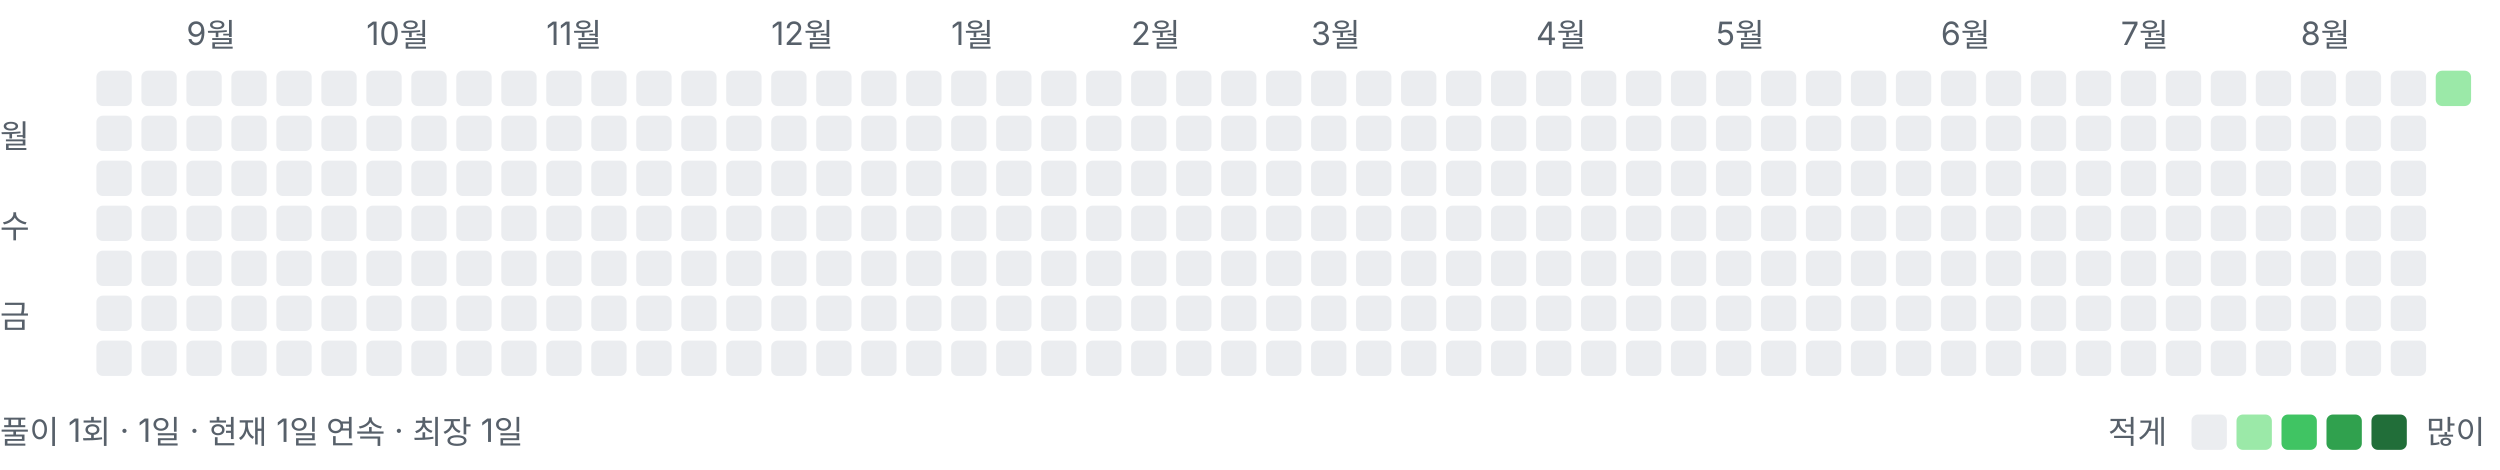
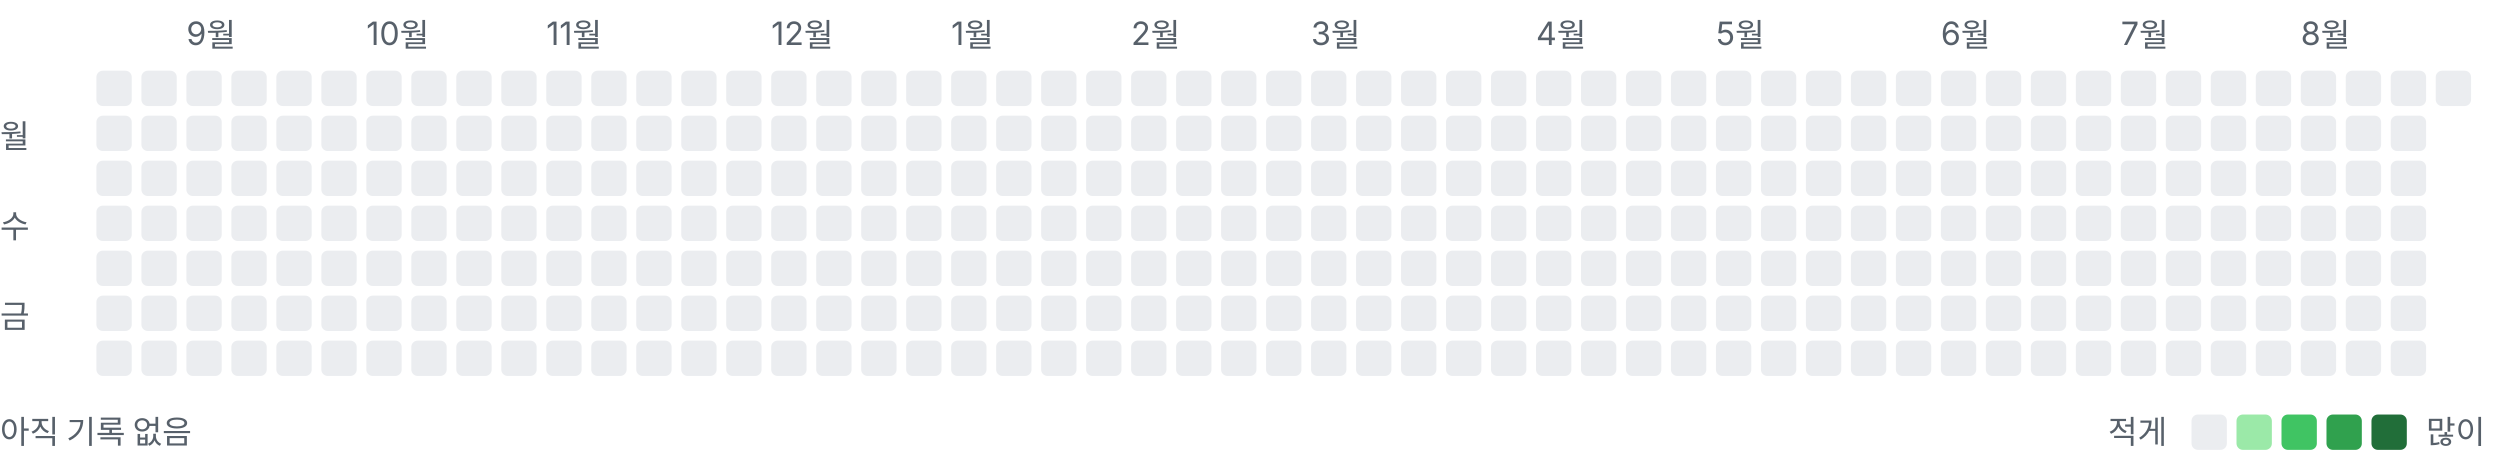
<svg xmlns="http://www.w3.org/2000/svg" width="778" height="146" viewBox="0 0 778 146" role="img" aria-label="풀이 잔디">
  <style>text{font:10px -apple-system,BlinkMacSystemFont,"Segoe UI","Malgun Gothic",sans-serif;fill:#57606a}</style>
  <text x="58" y="14">9월</text>
  <text x="114" y="14">10월</text>
  <text x="170" y="14">11월</text>
  <text x="240" y="14">12월</text>
  <text x="296" y="14">1월</text>
  <text x="352" y="14">2월</text>
  <text x="408" y="14">3월</text>
  <text x="478" y="14">4월</text>
  <text x="534" y="14">5월</text>
  <text x="604" y="14">6월</text>
  <text x="660" y="14">7월</text>
  <text x="716" y="14">8월</text>
  <text x="0" y="46">월</text>
  <text x="0" y="74">수</text>
  <text x="0" y="102">금</text>
  <rect x="30" y="22" width="11" height="11" rx="2" ry="2" fill="#ebedf0" />
  <rect x="30" y="36" width="11" height="11" rx="2" ry="2" fill="#ebedf0" />
  <rect x="30" y="50" width="11" height="11" rx="2" ry="2" fill="#ebedf0" />
  <rect x="30" y="64" width="11" height="11" rx="2" ry="2" fill="#ebedf0" />
  <rect x="30" y="78" width="11" height="11" rx="2" ry="2" fill="#ebedf0" />
  <rect x="30" y="92" width="11" height="11" rx="2" ry="2" fill="#ebedf0" />
  <rect x="30" y="106" width="11" height="11" rx="2" ry="2" fill="#ebedf0" />
  <rect x="44" y="22" width="11" height="11" rx="2" ry="2" fill="#ebedf0" />
  <rect x="44" y="36" width="11" height="11" rx="2" ry="2" fill="#ebedf0" />
  <rect x="44" y="50" width="11" height="11" rx="2" ry="2" fill="#ebedf0" />
  <rect x="44" y="64" width="11" height="11" rx="2" ry="2" fill="#ebedf0" />
  <rect x="44" y="78" width="11" height="11" rx="2" ry="2" fill="#ebedf0" />
  <rect x="44" y="92" width="11" height="11" rx="2" ry="2" fill="#ebedf0" />
  <rect x="44" y="106" width="11" height="11" rx="2" ry="2" fill="#ebedf0" />
  <rect x="58" y="22" width="11" height="11" rx="2" ry="2" fill="#ebedf0" />
  <rect x="58" y="36" width="11" height="11" rx="2" ry="2" fill="#ebedf0" />
  <rect x="58" y="50" width="11" height="11" rx="2" ry="2" fill="#ebedf0" />
  <rect x="58" y="64" width="11" height="11" rx="2" ry="2" fill="#ebedf0" />
  <rect x="58" y="78" width="11" height="11" rx="2" ry="2" fill="#ebedf0" />
  <rect x="58" y="92" width="11" height="11" rx="2" ry="2" fill="#ebedf0" />
  <rect x="58" y="106" width="11" height="11" rx="2" ry="2" fill="#ebedf0" />
  <rect x="72" y="22" width="11" height="11" rx="2" ry="2" fill="#ebedf0" />
  <rect x="72" y="36" width="11" height="11" rx="2" ry="2" fill="#ebedf0" />
  <rect x="72" y="50" width="11" height="11" rx="2" ry="2" fill="#ebedf0" />
  <rect x="72" y="64" width="11" height="11" rx="2" ry="2" fill="#ebedf0" />
  <rect x="72" y="78" width="11" height="11" rx="2" ry="2" fill="#ebedf0" />
  <rect x="72" y="92" width="11" height="11" rx="2" ry="2" fill="#ebedf0" />
  <rect x="72" y="106" width="11" height="11" rx="2" ry="2" fill="#ebedf0" />
  <rect x="86" y="22" width="11" height="11" rx="2" ry="2" fill="#ebedf0" />
  <rect x="86" y="36" width="11" height="11" rx="2" ry="2" fill="#ebedf0" />
  <rect x="86" y="50" width="11" height="11" rx="2" ry="2" fill="#ebedf0" />
  <rect x="86" y="64" width="11" height="11" rx="2" ry="2" fill="#ebedf0" />
  <rect x="86" y="78" width="11" height="11" rx="2" ry="2" fill="#ebedf0" />
  <rect x="86" y="92" width="11" height="11" rx="2" ry="2" fill="#ebedf0" />
  <rect x="86" y="106" width="11" height="11" rx="2" ry="2" fill="#ebedf0" />
  <rect x="100" y="22" width="11" height="11" rx="2" ry="2" fill="#ebedf0" />
  <rect x="100" y="36" width="11" height="11" rx="2" ry="2" fill="#ebedf0" />
  <rect x="100" y="50" width="11" height="11" rx="2" ry="2" fill="#ebedf0" />
  <rect x="100" y="64" width="11" height="11" rx="2" ry="2" fill="#ebedf0" />
  <rect x="100" y="78" width="11" height="11" rx="2" ry="2" fill="#ebedf0" />
  <rect x="100" y="92" width="11" height="11" rx="2" ry="2" fill="#ebedf0" />
  <rect x="100" y="106" width="11" height="11" rx="2" ry="2" fill="#ebedf0" />
  <rect x="114" y="22" width="11" height="11" rx="2" ry="2" fill="#ebedf0" />
  <rect x="114" y="36" width="11" height="11" rx="2" ry="2" fill="#ebedf0" />
  <rect x="114" y="50" width="11" height="11" rx="2" ry="2" fill="#ebedf0" />
  <rect x="114" y="64" width="11" height="11" rx="2" ry="2" fill="#ebedf0" />
  <rect x="114" y="78" width="11" height="11" rx="2" ry="2" fill="#ebedf0" />
  <rect x="114" y="92" width="11" height="11" rx="2" ry="2" fill="#ebedf0" />
  <rect x="114" y="106" width="11" height="11" rx="2" ry="2" fill="#ebedf0" />
  <rect x="128" y="22" width="11" height="11" rx="2" ry="2" fill="#ebedf0" />
  <rect x="128" y="36" width="11" height="11" rx="2" ry="2" fill="#ebedf0" />
  <rect x="128" y="50" width="11" height="11" rx="2" ry="2" fill="#ebedf0" />
  <rect x="128" y="64" width="11" height="11" rx="2" ry="2" fill="#ebedf0" />
  <rect x="128" y="78" width="11" height="11" rx="2" ry="2" fill="#ebedf0" />
  <rect x="128" y="92" width="11" height="11" rx="2" ry="2" fill="#ebedf0" />
  <rect x="128" y="106" width="11" height="11" rx="2" ry="2" fill="#ebedf0" />
  <rect x="142" y="22" width="11" height="11" rx="2" ry="2" fill="#ebedf0" />
  <rect x="142" y="36" width="11" height="11" rx="2" ry="2" fill="#ebedf0" />
  <rect x="142" y="50" width="11" height="11" rx="2" ry="2" fill="#ebedf0" />
  <rect x="142" y="64" width="11" height="11" rx="2" ry="2" fill="#ebedf0" />
  <rect x="142" y="78" width="11" height="11" rx="2" ry="2" fill="#ebedf0" />
  <rect x="142" y="92" width="11" height="11" rx="2" ry="2" fill="#ebedf0" />
  <rect x="142" y="106" width="11" height="11" rx="2" ry="2" fill="#ebedf0" />
  <rect x="156" y="22" width="11" height="11" rx="2" ry="2" fill="#ebedf0" />
  <rect x="156" y="36" width="11" height="11" rx="2" ry="2" fill="#ebedf0" />
  <rect x="156" y="50" width="11" height="11" rx="2" ry="2" fill="#ebedf0" />
  <rect x="156" y="64" width="11" height="11" rx="2" ry="2" fill="#ebedf0" />
  <rect x="156" y="78" width="11" height="11" rx="2" ry="2" fill="#ebedf0" />
  <rect x="156" y="92" width="11" height="11" rx="2" ry="2" fill="#ebedf0" />
  <rect x="156" y="106" width="11" height="11" rx="2" ry="2" fill="#ebedf0" />
  <rect x="170" y="22" width="11" height="11" rx="2" ry="2" fill="#ebedf0" />
  <rect x="170" y="36" width="11" height="11" rx="2" ry="2" fill="#ebedf0" />
  <rect x="170" y="50" width="11" height="11" rx="2" ry="2" fill="#ebedf0" />
  <rect x="170" y="64" width="11" height="11" rx="2" ry="2" fill="#ebedf0" />
  <rect x="170" y="78" width="11" height="11" rx="2" ry="2" fill="#ebedf0" />
  <rect x="170" y="92" width="11" height="11" rx="2" ry="2" fill="#ebedf0" />
  <rect x="170" y="106" width="11" height="11" rx="2" ry="2" fill="#ebedf0" />
  <rect x="184" y="22" width="11" height="11" rx="2" ry="2" fill="#ebedf0" />
  <rect x="184" y="36" width="11" height="11" rx="2" ry="2" fill="#ebedf0" />
  <rect x="184" y="50" width="11" height="11" rx="2" ry="2" fill="#ebedf0" />
  <rect x="184" y="64" width="11" height="11" rx="2" ry="2" fill="#ebedf0" />
  <rect x="184" y="78" width="11" height="11" rx="2" ry="2" fill="#ebedf0" />
  <rect x="184" y="92" width="11" height="11" rx="2" ry="2" fill="#ebedf0" />
  <rect x="184" y="106" width="11" height="11" rx="2" ry="2" fill="#ebedf0" />
  <rect x="198" y="22" width="11" height="11" rx="2" ry="2" fill="#ebedf0" />
  <rect x="198" y="36" width="11" height="11" rx="2" ry="2" fill="#ebedf0" />
  <rect x="198" y="50" width="11" height="11" rx="2" ry="2" fill="#ebedf0" />
  <rect x="198" y="64" width="11" height="11" rx="2" ry="2" fill="#ebedf0" />
  <rect x="198" y="78" width="11" height="11" rx="2" ry="2" fill="#ebedf0" />
  <rect x="198" y="92" width="11" height="11" rx="2" ry="2" fill="#ebedf0" />
  <rect x="198" y="106" width="11" height="11" rx="2" ry="2" fill="#ebedf0" />
  <rect x="212" y="22" width="11" height="11" rx="2" ry="2" fill="#ebedf0" />
  <rect x="212" y="36" width="11" height="11" rx="2" ry="2" fill="#ebedf0" />
  <rect x="212" y="50" width="11" height="11" rx="2" ry="2" fill="#ebedf0" />
  <rect x="212" y="64" width="11" height="11" rx="2" ry="2" fill="#ebedf0" />
  <rect x="212" y="78" width="11" height="11" rx="2" ry="2" fill="#ebedf0" />
  <rect x="212" y="92" width="11" height="11" rx="2" ry="2" fill="#ebedf0" />
  <rect x="212" y="106" width="11" height="11" rx="2" ry="2" fill="#ebedf0" />
  <rect x="226" y="22" width="11" height="11" rx="2" ry="2" fill="#ebedf0" />
  <rect x="226" y="36" width="11" height="11" rx="2" ry="2" fill="#ebedf0" />
  <rect x="226" y="50" width="11" height="11" rx="2" ry="2" fill="#ebedf0" />
  <rect x="226" y="64" width="11" height="11" rx="2" ry="2" fill="#ebedf0" />
  <rect x="226" y="78" width="11" height="11" rx="2" ry="2" fill="#ebedf0" />
  <rect x="226" y="92" width="11" height="11" rx="2" ry="2" fill="#ebedf0" />
  <rect x="226" y="106" width="11" height="11" rx="2" ry="2" fill="#ebedf0" />
  <rect x="240" y="22" width="11" height="11" rx="2" ry="2" fill="#ebedf0" />
  <rect x="240" y="36" width="11" height="11" rx="2" ry="2" fill="#ebedf0" />
  <rect x="240" y="50" width="11" height="11" rx="2" ry="2" fill="#ebedf0" />
  <rect x="240" y="64" width="11" height="11" rx="2" ry="2" fill="#ebedf0" />
  <rect x="240" y="78" width="11" height="11" rx="2" ry="2" fill="#ebedf0" />
  <rect x="240" y="92" width="11" height="11" rx="2" ry="2" fill="#ebedf0" />
  <rect x="240" y="106" width="11" height="11" rx="2" ry="2" fill="#ebedf0" />
  <rect x="254" y="22" width="11" height="11" rx="2" ry="2" fill="#ebedf0" />
  <rect x="254" y="36" width="11" height="11" rx="2" ry="2" fill="#ebedf0" />
  <rect x="254" y="50" width="11" height="11" rx="2" ry="2" fill="#ebedf0" />
  <rect x="254" y="64" width="11" height="11" rx="2" ry="2" fill="#ebedf0" />
  <rect x="254" y="78" width="11" height="11" rx="2" ry="2" fill="#ebedf0" />
  <rect x="254" y="92" width="11" height="11" rx="2" ry="2" fill="#ebedf0" />
  <rect x="254" y="106" width="11" height="11" rx="2" ry="2" fill="#ebedf0" />
  <rect x="268" y="22" width="11" height="11" rx="2" ry="2" fill="#ebedf0" />
  <rect x="268" y="36" width="11" height="11" rx="2" ry="2" fill="#ebedf0" />
  <rect x="268" y="50" width="11" height="11" rx="2" ry="2" fill="#ebedf0" />
  <rect x="268" y="64" width="11" height="11" rx="2" ry="2" fill="#ebedf0" />
  <rect x="268" y="78" width="11" height="11" rx="2" ry="2" fill="#ebedf0" />
  <rect x="268" y="92" width="11" height="11" rx="2" ry="2" fill="#ebedf0" />
  <rect x="268" y="106" width="11" height="11" rx="2" ry="2" fill="#ebedf0" />
  <rect x="282" y="22" width="11" height="11" rx="2" ry="2" fill="#ebedf0" />
  <rect x="282" y="36" width="11" height="11" rx="2" ry="2" fill="#ebedf0" />
  <rect x="282" y="50" width="11" height="11" rx="2" ry="2" fill="#ebedf0" />
  <rect x="282" y="64" width="11" height="11" rx="2" ry="2" fill="#ebedf0" />
  <rect x="282" y="78" width="11" height="11" rx="2" ry="2" fill="#ebedf0" />
  <rect x="282" y="92" width="11" height="11" rx="2" ry="2" fill="#ebedf0" />
  <rect x="282" y="106" width="11" height="11" rx="2" ry="2" fill="#ebedf0" />
  <rect x="296" y="22" width="11" height="11" rx="2" ry="2" fill="#ebedf0" />
  <rect x="296" y="36" width="11" height="11" rx="2" ry="2" fill="#ebedf0" />
  <rect x="296" y="50" width="11" height="11" rx="2" ry="2" fill="#ebedf0" />
  <rect x="296" y="64" width="11" height="11" rx="2" ry="2" fill="#ebedf0" />
  <rect x="296" y="78" width="11" height="11" rx="2" ry="2" fill="#ebedf0" />
  <rect x="296" y="92" width="11" height="11" rx="2" ry="2" fill="#ebedf0" />
  <rect x="296" y="106" width="11" height="11" rx="2" ry="2" fill="#ebedf0" />
  <rect x="310" y="22" width="11" height="11" rx="2" ry="2" fill="#ebedf0" />
  <rect x="310" y="36" width="11" height="11" rx="2" ry="2" fill="#ebedf0" />
  <rect x="310" y="50" width="11" height="11" rx="2" ry="2" fill="#ebedf0" />
  <rect x="310" y="64" width="11" height="11" rx="2" ry="2" fill="#ebedf0" />
  <rect x="310" y="78" width="11" height="11" rx="2" ry="2" fill="#ebedf0" />
  <rect x="310" y="92" width="11" height="11" rx="2" ry="2" fill="#ebedf0" />
  <rect x="310" y="106" width="11" height="11" rx="2" ry="2" fill="#ebedf0" />
  <rect x="324" y="22" width="11" height="11" rx="2" ry="2" fill="#ebedf0" />
  <rect x="324" y="36" width="11" height="11" rx="2" ry="2" fill="#ebedf0" />
  <rect x="324" y="50" width="11" height="11" rx="2" ry="2" fill="#ebedf0" />
  <rect x="324" y="64" width="11" height="11" rx="2" ry="2" fill="#ebedf0" />
  <rect x="324" y="78" width="11" height="11" rx="2" ry="2" fill="#ebedf0" />
  <rect x="324" y="92" width="11" height="11" rx="2" ry="2" fill="#ebedf0" />
  <rect x="324" y="106" width="11" height="11" rx="2" ry="2" fill="#ebedf0" />
  <rect x="338" y="22" width="11" height="11" rx="2" ry="2" fill="#ebedf0" />
  <rect x="338" y="36" width="11" height="11" rx="2" ry="2" fill="#ebedf0" />
  <rect x="338" y="50" width="11" height="11" rx="2" ry="2" fill="#ebedf0" />
  <rect x="338" y="64" width="11" height="11" rx="2" ry="2" fill="#ebedf0" />
  <rect x="338" y="78" width="11" height="11" rx="2" ry="2" fill="#ebedf0" />
  <rect x="338" y="92" width="11" height="11" rx="2" ry="2" fill="#ebedf0" />
  <rect x="338" y="106" width="11" height="11" rx="2" ry="2" fill="#ebedf0" />
  <rect x="352" y="22" width="11" height="11" rx="2" ry="2" fill="#ebedf0" />
  <rect x="352" y="36" width="11" height="11" rx="2" ry="2" fill="#ebedf0" />
  <rect x="352" y="50" width="11" height="11" rx="2" ry="2" fill="#ebedf0" />
  <rect x="352" y="64" width="11" height="11" rx="2" ry="2" fill="#ebedf0" />
  <rect x="352" y="78" width="11" height="11" rx="2" ry="2" fill="#ebedf0" />
  <rect x="352" y="92" width="11" height="11" rx="2" ry="2" fill="#ebedf0" />
  <rect x="352" y="106" width="11" height="11" rx="2" ry="2" fill="#ebedf0" />
  <rect x="366" y="22" width="11" height="11" rx="2" ry="2" fill="#ebedf0" />
  <rect x="366" y="36" width="11" height="11" rx="2" ry="2" fill="#ebedf0" />
  <rect x="366" y="50" width="11" height="11" rx="2" ry="2" fill="#ebedf0" />
  <rect x="366" y="64" width="11" height="11" rx="2" ry="2" fill="#ebedf0" />
  <rect x="366" y="78" width="11" height="11" rx="2" ry="2" fill="#ebedf0" />
  <rect x="366" y="92" width="11" height="11" rx="2" ry="2" fill="#ebedf0" />
  <rect x="366" y="106" width="11" height="11" rx="2" ry="2" fill="#ebedf0" />
  <rect x="380" y="22" width="11" height="11" rx="2" ry="2" fill="#ebedf0" />
  <rect x="380" y="36" width="11" height="11" rx="2" ry="2" fill="#ebedf0" />
  <rect x="380" y="50" width="11" height="11" rx="2" ry="2" fill="#ebedf0" />
  <rect x="380" y="64" width="11" height="11" rx="2" ry="2" fill="#ebedf0" />
  <rect x="380" y="78" width="11" height="11" rx="2" ry="2" fill="#ebedf0" />
  <rect x="380" y="92" width="11" height="11" rx="2" ry="2" fill="#ebedf0" />
  <rect x="380" y="106" width="11" height="11" rx="2" ry="2" fill="#ebedf0" />
  <rect x="394" y="22" width="11" height="11" rx="2" ry="2" fill="#ebedf0" />
  <rect x="394" y="36" width="11" height="11" rx="2" ry="2" fill="#ebedf0" />
  <rect x="394" y="50" width="11" height="11" rx="2" ry="2" fill="#ebedf0" />
  <rect x="394" y="64" width="11" height="11" rx="2" ry="2" fill="#ebedf0" />
  <rect x="394" y="78" width="11" height="11" rx="2" ry="2" fill="#ebedf0" />
  <rect x="394" y="92" width="11" height="11" rx="2" ry="2" fill="#ebedf0" />
  <rect x="394" y="106" width="11" height="11" rx="2" ry="2" fill="#ebedf0" />
  <rect x="408" y="22" width="11" height="11" rx="2" ry="2" fill="#ebedf0" />
  <rect x="408" y="36" width="11" height="11" rx="2" ry="2" fill="#ebedf0" />
  <rect x="408" y="50" width="11" height="11" rx="2" ry="2" fill="#ebedf0" />
  <rect x="408" y="64" width="11" height="11" rx="2" ry="2" fill="#ebedf0" />
  <rect x="408" y="78" width="11" height="11" rx="2" ry="2" fill="#ebedf0" />
  <rect x="408" y="92" width="11" height="11" rx="2" ry="2" fill="#ebedf0" />
  <rect x="408" y="106" width="11" height="11" rx="2" ry="2" fill="#ebedf0" />
  <rect x="422" y="22" width="11" height="11" rx="2" ry="2" fill="#ebedf0" />
  <rect x="422" y="36" width="11" height="11" rx="2" ry="2" fill="#ebedf0" />
  <rect x="422" y="50" width="11" height="11" rx="2" ry="2" fill="#ebedf0" />
  <rect x="422" y="64" width="11" height="11" rx="2" ry="2" fill="#ebedf0" />
  <rect x="422" y="78" width="11" height="11" rx="2" ry="2" fill="#ebedf0" />
  <rect x="422" y="92" width="11" height="11" rx="2" ry="2" fill="#ebedf0" />
  <rect x="422" y="106" width="11" height="11" rx="2" ry="2" fill="#ebedf0" />
  <rect x="436" y="22" width="11" height="11" rx="2" ry="2" fill="#ebedf0" />
  <rect x="436" y="36" width="11" height="11" rx="2" ry="2" fill="#ebedf0" />
  <rect x="436" y="50" width="11" height="11" rx="2" ry="2" fill="#ebedf0" />
  <rect x="436" y="64" width="11" height="11" rx="2" ry="2" fill="#ebedf0" />
  <rect x="436" y="78" width="11" height="11" rx="2" ry="2" fill="#ebedf0" />
  <rect x="436" y="92" width="11" height="11" rx="2" ry="2" fill="#ebedf0" />
  <rect x="436" y="106" width="11" height="11" rx="2" ry="2" fill="#ebedf0" />
  <rect x="450" y="22" width="11" height="11" rx="2" ry="2" fill="#ebedf0" />
  <rect x="450" y="36" width="11" height="11" rx="2" ry="2" fill="#ebedf0" />
  <rect x="450" y="50" width="11" height="11" rx="2" ry="2" fill="#ebedf0" />
  <rect x="450" y="64" width="11" height="11" rx="2" ry="2" fill="#ebedf0" />
  <rect x="450" y="78" width="11" height="11" rx="2" ry="2" fill="#ebedf0" />
  <rect x="450" y="92" width="11" height="11" rx="2" ry="2" fill="#ebedf0" />
  <rect x="450" y="106" width="11" height="11" rx="2" ry="2" fill="#ebedf0" />
  <rect x="464" y="22" width="11" height="11" rx="2" ry="2" fill="#ebedf0" />
  <rect x="464" y="36" width="11" height="11" rx="2" ry="2" fill="#ebedf0" />
  <rect x="464" y="50" width="11" height="11" rx="2" ry="2" fill="#ebedf0" />
  <rect x="464" y="64" width="11" height="11" rx="2" ry="2" fill="#ebedf0" />
  <rect x="464" y="78" width="11" height="11" rx="2" ry="2" fill="#ebedf0" />
  <rect x="464" y="92" width="11" height="11" rx="2" ry="2" fill="#ebedf0" />
  <rect x="464" y="106" width="11" height="11" rx="2" ry="2" fill="#ebedf0" />
  <rect x="478" y="22" width="11" height="11" rx="2" ry="2" fill="#ebedf0" />
  <rect x="478" y="36" width="11" height="11" rx="2" ry="2" fill="#ebedf0" />
  <rect x="478" y="50" width="11" height="11" rx="2" ry="2" fill="#ebedf0" />
  <rect x="478" y="64" width="11" height="11" rx="2" ry="2" fill="#ebedf0" />
  <rect x="478" y="78" width="11" height="11" rx="2" ry="2" fill="#ebedf0" />
  <rect x="478" y="92" width="11" height="11" rx="2" ry="2" fill="#ebedf0" />
  <rect x="478" y="106" width="11" height="11" rx="2" ry="2" fill="#ebedf0" />
  <rect x="492" y="22" width="11" height="11" rx="2" ry="2" fill="#ebedf0" />
  <rect x="492" y="36" width="11" height="11" rx="2" ry="2" fill="#ebedf0" />
  <rect x="492" y="50" width="11" height="11" rx="2" ry="2" fill="#ebedf0" />
  <rect x="492" y="64" width="11" height="11" rx="2" ry="2" fill="#ebedf0" />
  <rect x="492" y="78" width="11" height="11" rx="2" ry="2" fill="#ebedf0" />
  <rect x="492" y="92" width="11" height="11" rx="2" ry="2" fill="#ebedf0" />
  <rect x="492" y="106" width="11" height="11" rx="2" ry="2" fill="#ebedf0" />
  <rect x="506" y="22" width="11" height="11" rx="2" ry="2" fill="#ebedf0" />
  <rect x="506" y="36" width="11" height="11" rx="2" ry="2" fill="#ebedf0" />
  <rect x="506" y="50" width="11" height="11" rx="2" ry="2" fill="#ebedf0" />
  <rect x="506" y="64" width="11" height="11" rx="2" ry="2" fill="#ebedf0" />
  <rect x="506" y="78" width="11" height="11" rx="2" ry="2" fill="#ebedf0" />
  <rect x="506" y="92" width="11" height="11" rx="2" ry="2" fill="#ebedf0" />
  <rect x="506" y="106" width="11" height="11" rx="2" ry="2" fill="#ebedf0" />
  <rect x="520" y="22" width="11" height="11" rx="2" ry="2" fill="#ebedf0" />
  <rect x="520" y="36" width="11" height="11" rx="2" ry="2" fill="#ebedf0" />
  <rect x="520" y="50" width="11" height="11" rx="2" ry="2" fill="#ebedf0" />
  <rect x="520" y="64" width="11" height="11" rx="2" ry="2" fill="#ebedf0" />
  <rect x="520" y="78" width="11" height="11" rx="2" ry="2" fill="#ebedf0" />
  <rect x="520" y="92" width="11" height="11" rx="2" ry="2" fill="#ebedf0" />
  <rect x="520" y="106" width="11" height="11" rx="2" ry="2" fill="#ebedf0" />
  <rect x="534" y="22" width="11" height="11" rx="2" ry="2" fill="#ebedf0" />
  <rect x="534" y="36" width="11" height="11" rx="2" ry="2" fill="#ebedf0" />
  <rect x="534" y="50" width="11" height="11" rx="2" ry="2" fill="#ebedf0" />
  <rect x="534" y="64" width="11" height="11" rx="2" ry="2" fill="#ebedf0" />
  <rect x="534" y="78" width="11" height="11" rx="2" ry="2" fill="#ebedf0" />
  <rect x="534" y="92" width="11" height="11" rx="2" ry="2" fill="#ebedf0" />
  <rect x="534" y="106" width="11" height="11" rx="2" ry="2" fill="#ebedf0" />
  <rect x="548" y="22" width="11" height="11" rx="2" ry="2" fill="#ebedf0" />
  <rect x="548" y="36" width="11" height="11" rx="2" ry="2" fill="#ebedf0" />
  <rect x="548" y="50" width="11" height="11" rx="2" ry="2" fill="#ebedf0" />
  <rect x="548" y="64" width="11" height="11" rx="2" ry="2" fill="#ebedf0" />
  <rect x="548" y="78" width="11" height="11" rx="2" ry="2" fill="#ebedf0" />
  <rect x="548" y="92" width="11" height="11" rx="2" ry="2" fill="#ebedf0" />
  <rect x="548" y="106" width="11" height="11" rx="2" ry="2" fill="#ebedf0" />
  <rect x="562" y="22" width="11" height="11" rx="2" ry="2" fill="#ebedf0" />
  <rect x="562" y="36" width="11" height="11" rx="2" ry="2" fill="#ebedf0" />
  <rect x="562" y="50" width="11" height="11" rx="2" ry="2" fill="#ebedf0" />
  <rect x="562" y="64" width="11" height="11" rx="2" ry="2" fill="#ebedf0" />
  <rect x="562" y="78" width="11" height="11" rx="2" ry="2" fill="#ebedf0" />
  <rect x="562" y="92" width="11" height="11" rx="2" ry="2" fill="#ebedf0" />
  <rect x="562" y="106" width="11" height="11" rx="2" ry="2" fill="#ebedf0" />
  <rect x="576" y="22" width="11" height="11" rx="2" ry="2" fill="#ebedf0" />
  <rect x="576" y="36" width="11" height="11" rx="2" ry="2" fill="#ebedf0" />
  <rect x="576" y="50" width="11" height="11" rx="2" ry="2" fill="#ebedf0" />
  <rect x="576" y="64" width="11" height="11" rx="2" ry="2" fill="#ebedf0" />
  <rect x="576" y="78" width="11" height="11" rx="2" ry="2" fill="#ebedf0" />
  <rect x="576" y="92" width="11" height="11" rx="2" ry="2" fill="#ebedf0" />
  <rect x="576" y="106" width="11" height="11" rx="2" ry="2" fill="#ebedf0" />
  <rect x="590" y="22" width="11" height="11" rx="2" ry="2" fill="#ebedf0" />
  <rect x="590" y="36" width="11" height="11" rx="2" ry="2" fill="#ebedf0" />
  <rect x="590" y="50" width="11" height="11" rx="2" ry="2" fill="#ebedf0" />
  <rect x="590" y="64" width="11" height="11" rx="2" ry="2" fill="#ebedf0" />
  <rect x="590" y="78" width="11" height="11" rx="2" ry="2" fill="#ebedf0" />
  <rect x="590" y="92" width="11" height="11" rx="2" ry="2" fill="#ebedf0" />
  <rect x="590" y="106" width="11" height="11" rx="2" ry="2" fill="#ebedf0" />
  <rect x="604" y="22" width="11" height="11" rx="2" ry="2" fill="#ebedf0" />
  <rect x="604" y="36" width="11" height="11" rx="2" ry="2" fill="#ebedf0" />
  <rect x="604" y="50" width="11" height="11" rx="2" ry="2" fill="#ebedf0" />
  <rect x="604" y="64" width="11" height="11" rx="2" ry="2" fill="#ebedf0" />
  <rect x="604" y="78" width="11" height="11" rx="2" ry="2" fill="#ebedf0" />
  <rect x="604" y="92" width="11" height="11" rx="2" ry="2" fill="#ebedf0" />
  <rect x="604" y="106" width="11" height="11" rx="2" ry="2" fill="#ebedf0" />
  <rect x="618" y="22" width="11" height="11" rx="2" ry="2" fill="#ebedf0" />
  <rect x="618" y="36" width="11" height="11" rx="2" ry="2" fill="#ebedf0" />
  <rect x="618" y="50" width="11" height="11" rx="2" ry="2" fill="#ebedf0" />
  <rect x="618" y="64" width="11" height="11" rx="2" ry="2" fill="#ebedf0" />
  <rect x="618" y="78" width="11" height="11" rx="2" ry="2" fill="#ebedf0" />
  <rect x="618" y="92" width="11" height="11" rx="2" ry="2" fill="#ebedf0" />
  <rect x="618" y="106" width="11" height="11" rx="2" ry="2" fill="#ebedf0" />
  <rect x="632" y="22" width="11" height="11" rx="2" ry="2" fill="#ebedf0" />
  <rect x="632" y="36" width="11" height="11" rx="2" ry="2" fill="#ebedf0" />
  <rect x="632" y="50" width="11" height="11" rx="2" ry="2" fill="#ebedf0" />
  <rect x="632" y="64" width="11" height="11" rx="2" ry="2" fill="#ebedf0" />
  <rect x="632" y="78" width="11" height="11" rx="2" ry="2" fill="#ebedf0" />
  <rect x="632" y="92" width="11" height="11" rx="2" ry="2" fill="#ebedf0" />
  <rect x="632" y="106" width="11" height="11" rx="2" ry="2" fill="#ebedf0" />
  <rect x="646" y="22" width="11" height="11" rx="2" ry="2" fill="#ebedf0" />
  <rect x="646" y="36" width="11" height="11" rx="2" ry="2" fill="#ebedf0" />
  <rect x="646" y="50" width="11" height="11" rx="2" ry="2" fill="#ebedf0" />
  <rect x="646" y="64" width="11" height="11" rx="2" ry="2" fill="#ebedf0" />
  <rect x="646" y="78" width="11" height="11" rx="2" ry="2" fill="#ebedf0" />
  <rect x="646" y="92" width="11" height="11" rx="2" ry="2" fill="#ebedf0" />
  <rect x="646" y="106" width="11" height="11" rx="2" ry="2" fill="#ebedf0" />
  <rect x="660" y="22" width="11" height="11" rx="2" ry="2" fill="#ebedf0" />
  <rect x="660" y="36" width="11" height="11" rx="2" ry="2" fill="#ebedf0" />
  <rect x="660" y="50" width="11" height="11" rx="2" ry="2" fill="#ebedf0" />
  <rect x="660" y="64" width="11" height="11" rx="2" ry="2" fill="#ebedf0" />
  <rect x="660" y="78" width="11" height="11" rx="2" ry="2" fill="#ebedf0" />
  <rect x="660" y="92" width="11" height="11" rx="2" ry="2" fill="#ebedf0" />
  <rect x="660" y="106" width="11" height="11" rx="2" ry="2" fill="#ebedf0" />
  <rect x="674" y="22" width="11" height="11" rx="2" ry="2" fill="#ebedf0" />
  <rect x="674" y="36" width="11" height="11" rx="2" ry="2" fill="#ebedf0" />
  <rect x="674" y="50" width="11" height="11" rx="2" ry="2" fill="#ebedf0" />
  <rect x="674" y="64" width="11" height="11" rx="2" ry="2" fill="#ebedf0" />
  <rect x="674" y="78" width="11" height="11" rx="2" ry="2" fill="#ebedf0" />
  <rect x="674" y="92" width="11" height="11" rx="2" ry="2" fill="#ebedf0" />
  <rect x="674" y="106" width="11" height="11" rx="2" ry="2" fill="#ebedf0" />
  <rect x="688" y="22" width="11" height="11" rx="2" ry="2" fill="#ebedf0" />
  <rect x="688" y="36" width="11" height="11" rx="2" ry="2" fill="#ebedf0" />
  <rect x="688" y="50" width="11" height="11" rx="2" ry="2" fill="#ebedf0" />
  <rect x="688" y="64" width="11" height="11" rx="2" ry="2" fill="#ebedf0" />
  <rect x="688" y="78" width="11" height="11" rx="2" ry="2" fill="#ebedf0" />
  <rect x="688" y="92" width="11" height="11" rx="2" ry="2" fill="#ebedf0" />
  <rect x="688" y="106" width="11" height="11" rx="2" ry="2" fill="#ebedf0" />
  <rect x="702" y="22" width="11" height="11" rx="2" ry="2" fill="#ebedf0" />
  <rect x="702" y="36" width="11" height="11" rx="2" ry="2" fill="#ebedf0" />
  <rect x="702" y="50" width="11" height="11" rx="2" ry="2" fill="#ebedf0" />
  <rect x="702" y="64" width="11" height="11" rx="2" ry="2" fill="#ebedf0" />
  <rect x="702" y="78" width="11" height="11" rx="2" ry="2" fill="#ebedf0" />
  <rect x="702" y="92" width="11" height="11" rx="2" ry="2" fill="#ebedf0" />
  <rect x="702" y="106" width="11" height="11" rx="2" ry="2" fill="#ebedf0" />
  <rect x="716" y="22" width="11" height="11" rx="2" ry="2" fill="#ebedf0" />
  <rect x="716" y="36" width="11" height="11" rx="2" ry="2" fill="#ebedf0" />
  <rect x="716" y="50" width="11" height="11" rx="2" ry="2" fill="#ebedf0" />
  <rect x="716" y="64" width="11" height="11" rx="2" ry="2" fill="#ebedf0" />
  <rect x="716" y="78" width="11" height="11" rx="2" ry="2" fill="#ebedf0" />
  <rect x="716" y="92" width="11" height="11" rx="2" ry="2" fill="#ebedf0" />
  <rect x="716" y="106" width="11" height="11" rx="2" ry="2" fill="#ebedf0" />
  <rect x="730" y="22" width="11" height="11" rx="2" ry="2" fill="#ebedf0" />
  <rect x="730" y="36" width="11" height="11" rx="2" ry="2" fill="#ebedf0" />
  <rect x="730" y="50" width="11" height="11" rx="2" ry="2" fill="#ebedf0" />
  <rect x="730" y="64" width="11" height="11" rx="2" ry="2" fill="#ebedf0" />
  <rect x="730" y="78" width="11" height="11" rx="2" ry="2" fill="#ebedf0" />
  <rect x="730" y="92" width="11" height="11" rx="2" ry="2" fill="#ebedf0" />
  <rect x="730" y="106" width="11" height="11" rx="2" ry="2" fill="#ebedf0" />
  <rect x="744" y="22" width="11" height="11" rx="2" ry="2" fill="#ebedf0" />
  <rect x="744" y="36" width="11" height="11" rx="2" ry="2" fill="#ebedf0" />
  <rect x="744" y="50" width="11" height="11" rx="2" ry="2" fill="#ebedf0" />
  <rect x="744" y="64" width="11" height="11" rx="2" ry="2" fill="#ebedf0" />
  <rect x="744" y="78" width="11" height="11" rx="2" ry="2" fill="#ebedf0" />
  <rect x="744" y="92" width="11" height="11" rx="2" ry="2" fill="#ebedf0" />
  <rect x="744" y="106" width="11" height="11" rx="2" ry="2" fill="#ebedf0" />
-   <rect x="758" y="22" width="11" height="11" rx="2" ry="2" fill="#9be9a8" />
-   <text x="0" y="138">풀이 1회 · 1일 · 현재 1일 연속 · 최장 1일</text>
+   <rect x="758" y="22" width="11" height="11" rx="2" ry="2" fill="#ebedf0" />
+   <text x="0" y="138">아직 기록 없음</text>
  <text x="656" y="138">적게</text>
  <rect x="682" y="129" width="11" height="11" rx="2" ry="2" fill="#ebedf0" />
  <rect x="696" y="129" width="11" height="11" rx="2" ry="2" fill="#9be9a8" />
  <rect x="710" y="129" width="11" height="11" rx="2" ry="2" fill="#40c463" />
  <rect x="724" y="129" width="11" height="11" rx="2" ry="2" fill="#30a14e" />
  <rect x="738" y="129" width="11" height="11" rx="2" ry="2" fill="#216e39" />
  <text x="755" y="138">많이</text>
</svg>
